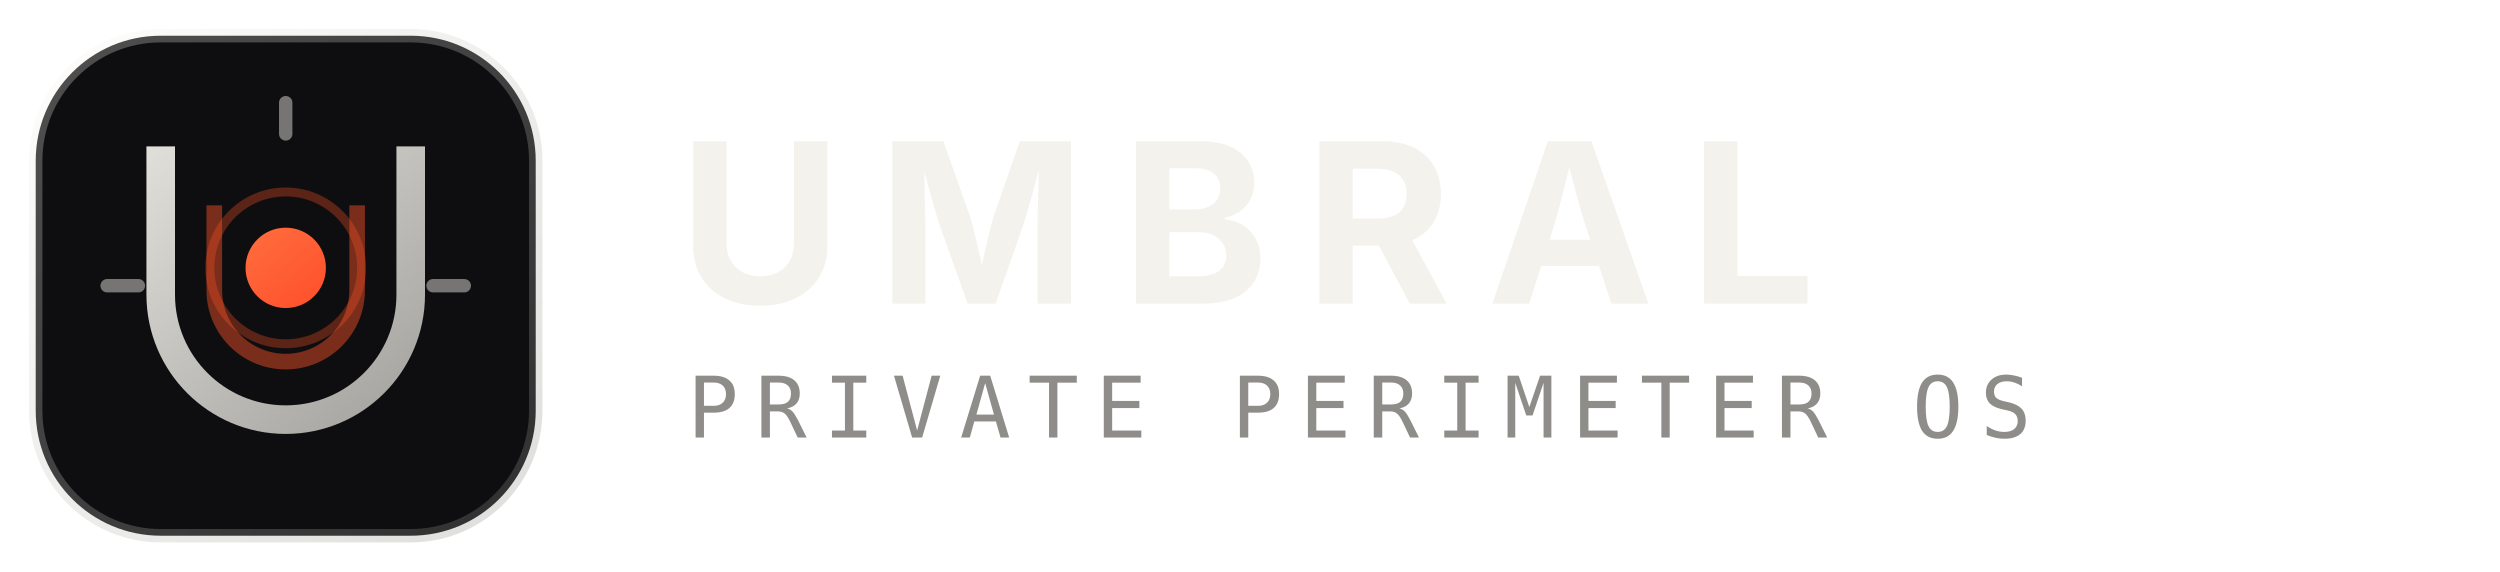
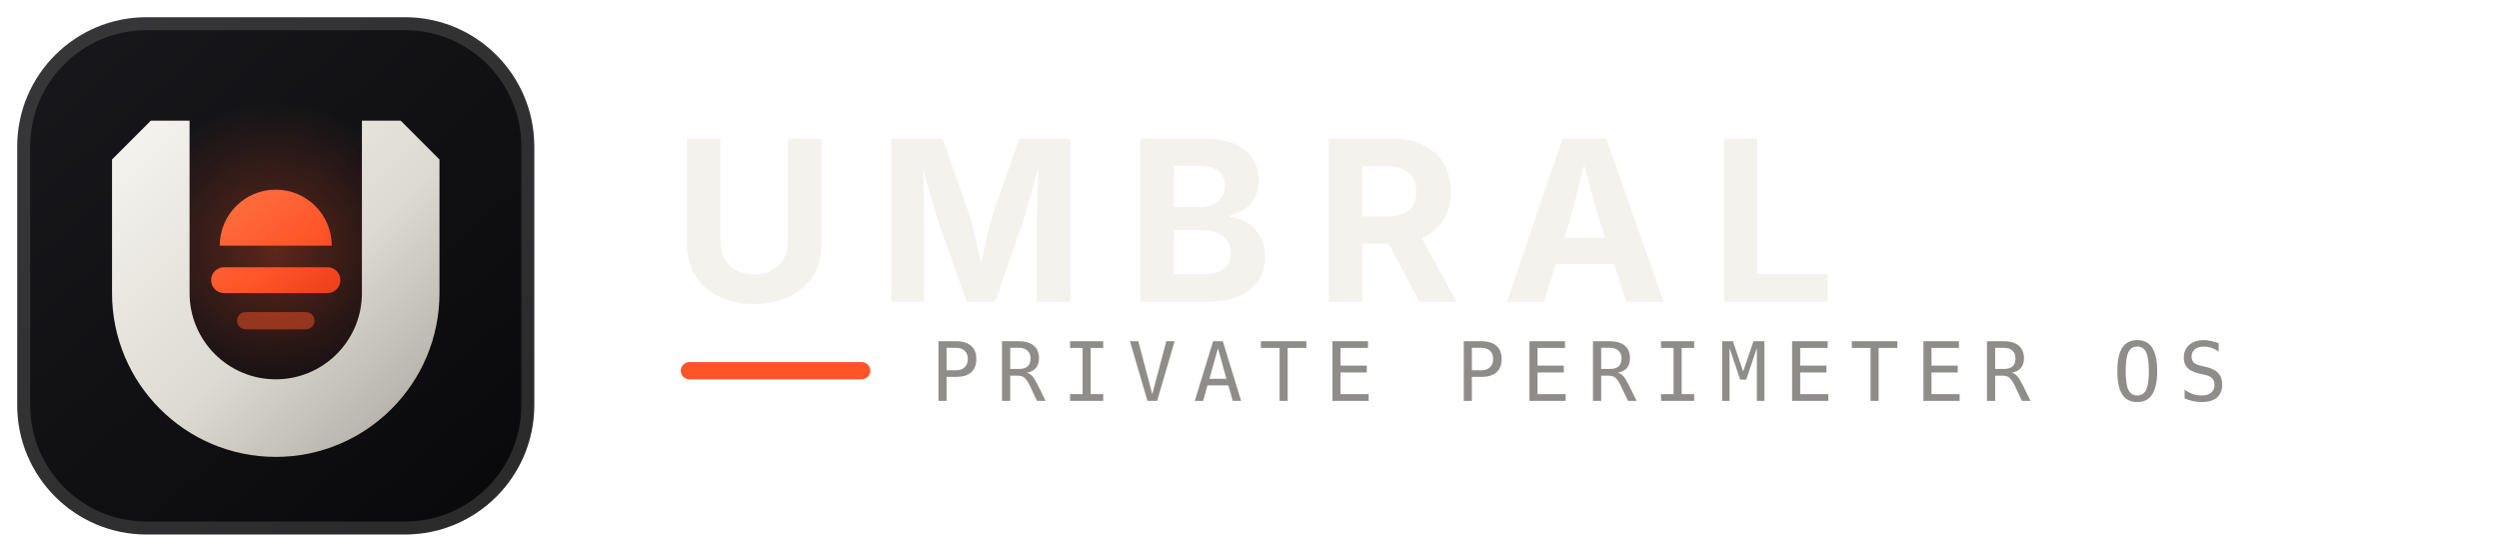
- <svg xmlns="http://www.w3.org/2000/svg" viewBox="0 0 280 64" fill="none">
+ <svg xmlns="http://www.w3.org/2000/svg" viewBox="0 0 290 64" fill="none">
  <defs>
-     <linearGradient id="umbral-frame-full" x1="8" y1="6" x2="56" y2="58" gradientUnits="userSpaceOnUse">
-       <stop offset="0%" stop-color="#F4F2ED" />
-       <stop offset="100%" stop-color="#8E8D89" />
+     <linearGradient id="umbral-bg-h" x1="6" y1="4" x2="58" y2="62" gradientUnits="userSpaceOnUse">
+       <stop offset="0%" stop-color="#18181C" />
+       <stop offset="100%" stop-color="#09090B" />
    </linearGradient>
-     <linearGradient id="umbral-core-full" x1="24" y1="22" x2="40" y2="42" gradientUnits="userSpaceOnUse">
-       <stop offset="0%" stop-color="#FF7A45" />
-       <stop offset="100%" stop-color="#FF3B1F" />
+     <linearGradient id="umbral-monolith-h" x1="13" y1="14" x2="51" y2="53" gradientUnits="userSpaceOnUse">
+       <stop offset="0%" stop-color="#F7F5F0" />
+       <stop offset="55%" stop-color="#DDDAD2" />
+       <stop offset="100%" stop-color="#A8A49B" />
    </linearGradient>
+     <linearGradient id="umbral-signal-h" x1="25" y1="20" x2="39" y2="39" gradientUnits="userSpaceOnUse">
+       <stop offset="0%" stop-color="#FF7847" />
+       <stop offset="55%" stop-color="#FF5428" />
+       <stop offset="100%" stop-color="#E03112" />
+     </linearGradient>
+     <radialGradient id="umbral-glow-h" cx="32" cy="29" r="17" gradientUnits="userSpaceOnUse">
+       <stop offset="0%" stop-color="#FF5428" stop-opacity="0.32" />
+       <stop offset="100%" stop-color="#FF5428" stop-opacity="0" />
+     </radialGradient>
  </defs>
-   <rect x="4" y="4" width="56" height="56" rx="14" fill="#0E0E10" stroke="url(#umbral-frame-full)" stroke-opacity="0.28" stroke-width="1.5" />
-   <path d="M18 18V33C18 40.732 24.268 47 32 47C39.732 47 46 40.732 46 33V18" stroke="url(#umbral-frame-full)" stroke-width="3.2" stroke-linecap="square" />
-   <path d="M12 32H15.5M48.5 32H52M32 11.5V15" stroke="#F4F2ED" stroke-opacity="0.45" stroke-width="1.5" stroke-linecap="round" />
-   <path d="M24 23V32.5C24 36.918 27.582 40.5 32 40.5C36.418 40.5 40 36.918 40 32.5V23" stroke="#FF5428" stroke-opacity="0.45" stroke-width="1.75" />
-   <circle cx="32" cy="30" r="4.5" fill="url(#umbral-core-full)" />
-   <circle cx="32" cy="30" r="8.5" stroke="#FF5428" stroke-opacity="0.32" stroke-width="1" />
-   <text x="76" y="34" fill="#F4F2ED" font-family="'Space Grotesk', system-ui, -apple-system, sans-serif" font-size="25" font-weight="700" letter-spacing="0.16em">UMBRAL</text>
-   <text x="77" y="49" fill="#8E8D89" font-family="'JetBrains Mono', ui-monospace, monospace" font-size="9.5" letter-spacing="0.2em">PRIVATE PERIMETER OS</text>
+   <rect x="2" y="2" width="60" height="60" rx="15" fill="url(#umbral-bg-h)" />
+   <rect x="2.75" y="2.75" width="58.5" height="58.5" rx="14.25" stroke="#F4F2ED" stroke-opacity="0.14" stroke-width="1.5" />
+   <circle cx="32" cy="29" r="17" fill="url(#umbral-glow-h)" />
+   <path d="M13 18.5L17.5 14H22V34C22 39.523 26.477 44 32 44C37.523 44 42 39.523 42 34V14H46.5L51 18.5V34C51 44.493 42.493 53 32 53C21.507 53 13 44.493 13 34V18.5Z" fill="url(#umbral-monolith-h)" />
+   <path d="M25.5 28.5C25.5 24.91 28.41 22 32 22C35.59 22 38.5 24.91 38.5 28.5H25.5Z" fill="url(#umbral-signal-h)" />
+   <rect x="24.5" y="31" width="15" height="3" rx="1.5" fill="url(#umbral-signal-h)" />
+   <rect x="27.5" y="36.2" width="9" height="2" rx="1" fill="#FF5428" fill-opacity="0.48" />
+   <text x="78" y="35" fill="#F4F2ED" font-family="'Space Grotesk', system-ui, -apple-system, sans-serif" font-size="26" font-weight="700" letter-spacing="0.18em">UMBRAL</text>
+   <rect x="79" y="42" width="22" height="2" rx="1" fill="#FF5428" />
+   <text x="108" y="46.5" fill="#8E8D89" font-family="'JetBrains Mono', ui-monospace, monospace" font-size="9.5" letter-spacing="0.2em">PRIVATE PERIMETER OS</text>
</svg>
